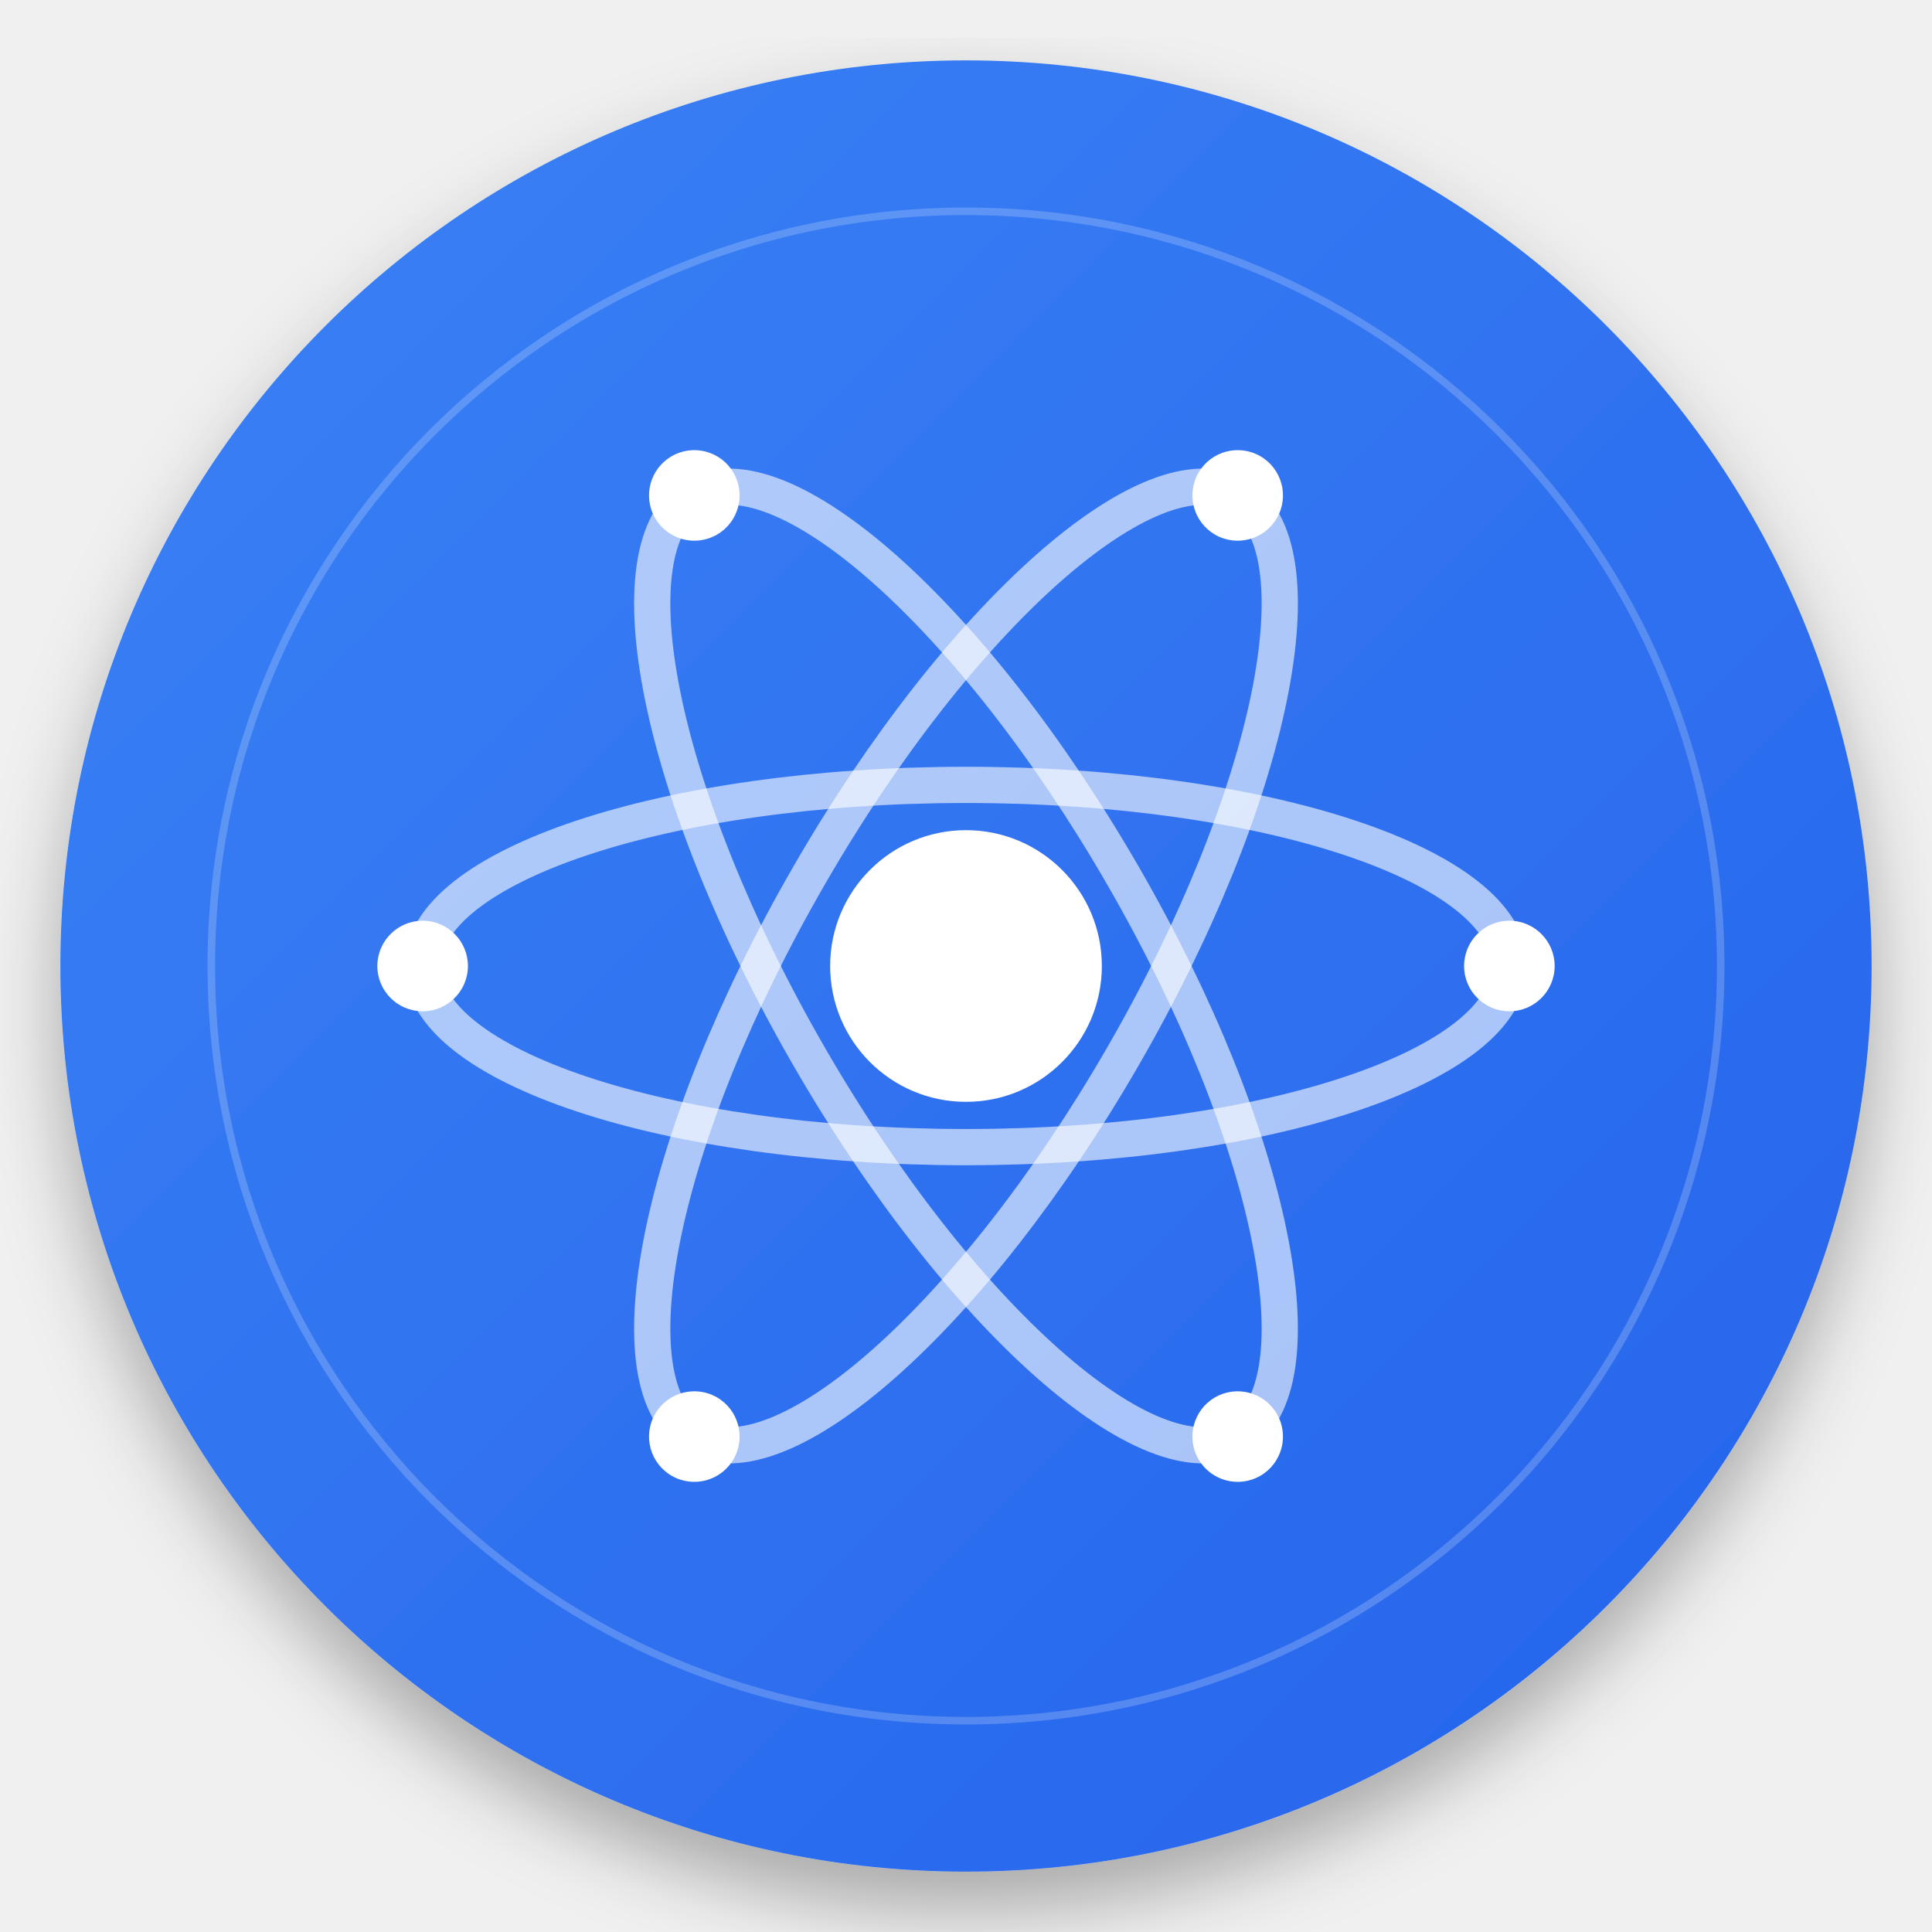
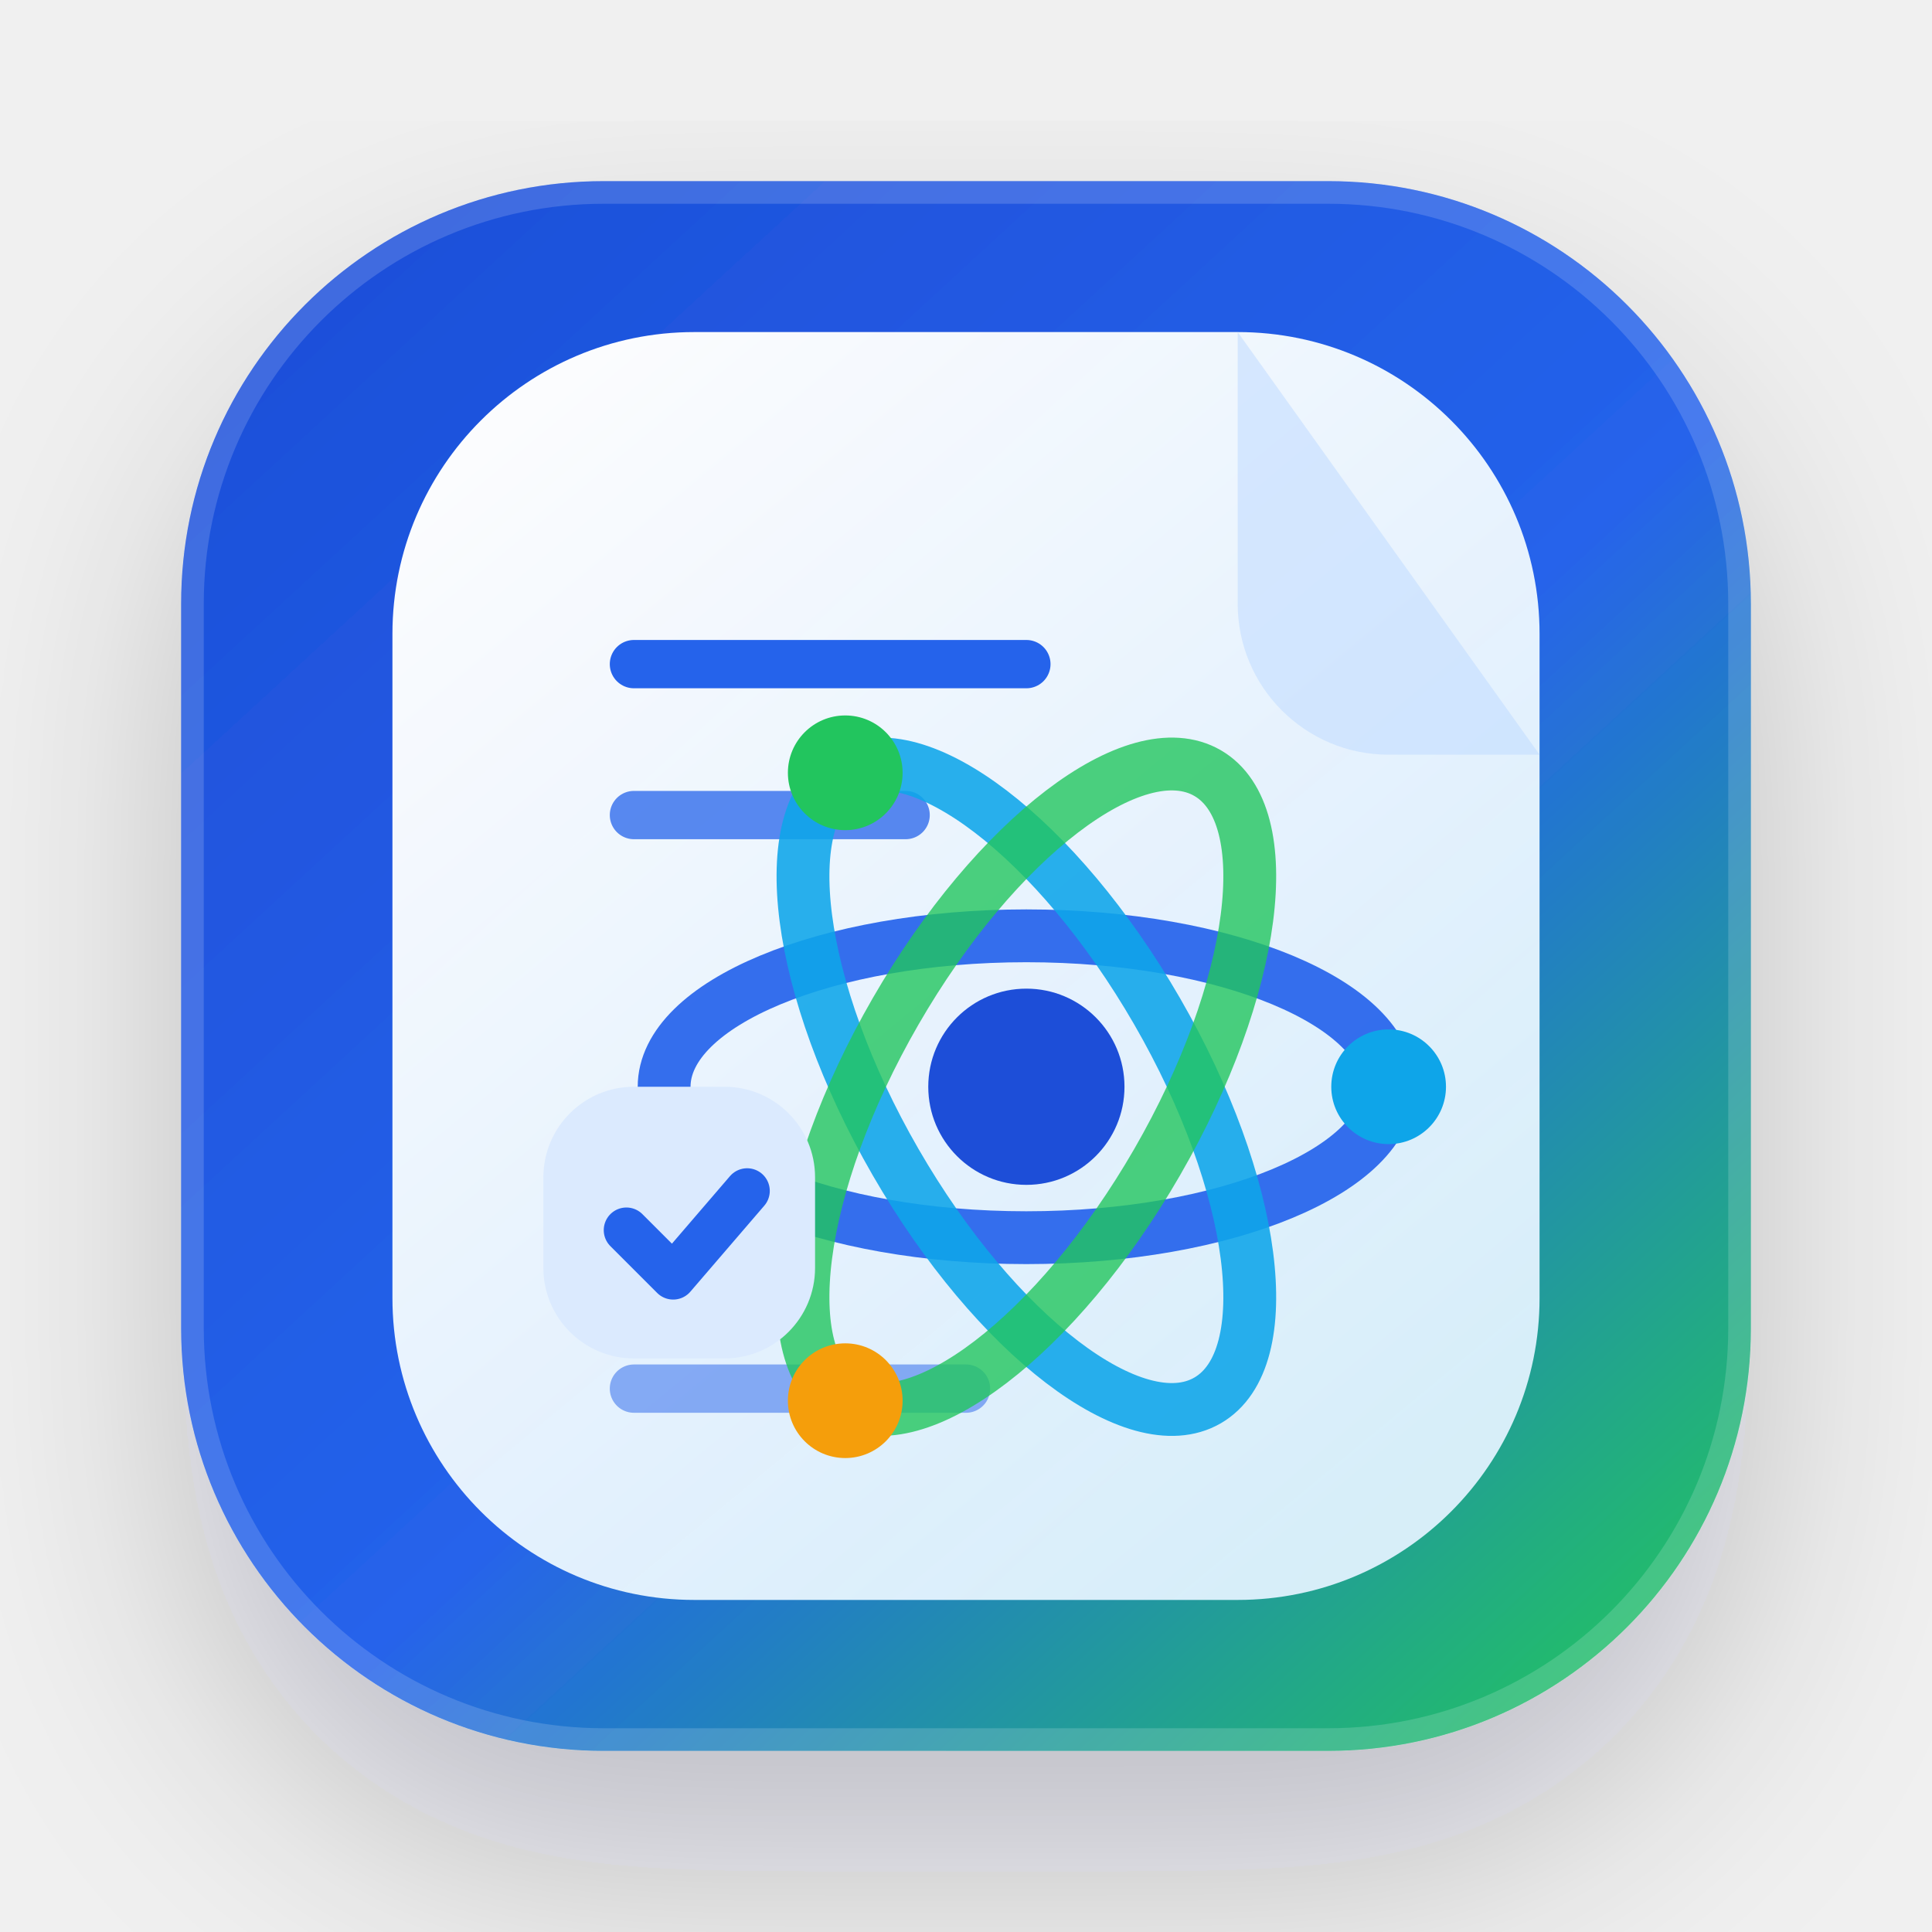
- <svg xmlns="http://www.w3.org/2000/svg" viewBox="0 0 512 512">
+ <svg xmlns="http://www.w3.org/2000/svg" viewBox="0 0 128 128" role="img" aria-labelledby="title desc">
  <defs>
-     <linearGradient id="grad1" x1="0%" y1="0%" x2="100%" y2="100%">
-       <stop offset="0%" style="stop-color:#3b82f6;stop-opacity:1" />
-       <stop offset="100%" style="stop-color:#2563eb;stop-opacity:1" />
+     <linearGradient id="bg" x1="18" y1="14" x2="110" y2="114" gradientUnits="userSpaceOnUse">
+       <stop offset="0" stop-color="#1d4ed8" />
+       <stop offset="0.55" stop-color="#2563eb" />
+       <stop offset="1" stop-color="#22c55e" />
+     </linearGradient>
+     <linearGradient id="panel" x1="34" y1="28" x2="92" y2="98" gradientUnits="userSpaceOnUse">
+       <stop offset="0" stop-color="#ffffff" stop-opacity="0.98" />
+       <stop offset="1" stop-color="#e0f2fe" stop-opacity="0.95" />
    </linearGradient>
    <filter id="shadow" x="-20%" y="-20%" width="140%" height="140%">
-       <feGaussianBlur in="SourceAlpha" stdDeviation="10" />
-       <feOffset dx="0" dy="10" result="offsetblur" />
-       <feComponentTransfer>
-         <feFuncA type="linear" slope="0.3" />
-       </feComponentTransfer>
-       <feMerge>
-         <feMergeNode />
-         <feMergeNode in="SourceGraphic" />
-       </feMerge>
+       <feDropShadow dx="0" dy="8" stdDeviation="8" flood-color="#0f172a" flood-opacity="0.2" />
    </filter>
  </defs>
-   <circle cx="256" cy="256" r="240" fill="url(#grad1)" filter="url(#shadow)" />
-   <g transform="translate(256, 256) scale(0.8)">
-     <ellipse cx="0" cy="0" rx="180" ry="60" fill="none" stroke="white" stroke-width="12" opacity="0.6" transform="rotate(0)" />
-     <ellipse cx="0" cy="0" rx="180" ry="60" fill="none" stroke="white" stroke-width="12" opacity="0.6" transform="rotate(60)" />
-     <ellipse cx="0" cy="0" rx="180" ry="60" fill="none" stroke="white" stroke-width="12" opacity="0.6" transform="rotate(120)" />
-     <circle cx="0" cy="0" r="45" fill="white" />
-     <circle cx="180" cy="0" r="15" fill="white" transform="rotate(0)" />
-     <circle cx="180" cy="0" r="15" fill="white" transform="rotate(60)" />
-     <circle cx="180" cy="0" r="15" fill="white" transform="rotate(120)" />
-     <circle cx="180" cy="0" r="15" fill="white" transform="rotate(180)" />
-     <circle cx="180" cy="0" r="15" fill="white" transform="rotate(240)" />
-     <circle cx="180" cy="0" r="15" fill="white" transform="rotate(300)" />
+   <rect x="12" y="12" width="104" height="104" rx="28" fill="url(#bg)" filter="url(#shadow)" />
+   <rect x="26" y="22" width="76" height="84" rx="20" fill="url(#panel)" />
+   <path d="M82 22v18c0 5.523 4.477 10 10 10h10" fill="#bfdbfe" fill-opacity="0.55" />
+   <g fill="none" stroke="#2563eb" stroke-linecap="round" stroke-width="3.2">
+     <path d="M42 44h26" />
+     <path d="M42 54h18" stroke-opacity="0.75" />
+     <path d="M42 92h22" stroke-opacity="0.5" />
  </g>
-   <circle cx="256" cy="256" r="200" fill="none" stroke="white" stroke-width="2" opacity="0.2" />
+   <g transform="translate(68 72)">
+     <ellipse rx="24" ry="10" stroke="#2563eb" stroke-width="3.5" fill="none" opacity="0.92" />
+     <ellipse rx="24" ry="10" stroke="#0ea5e9" stroke-width="3.5" fill="none" opacity="0.88" transform="rotate(60)" />
+     <ellipse rx="24" ry="10" stroke="#22c55e" stroke-width="3.5" fill="none" opacity="0.8" transform="rotate(120)" />
+     <circle r="6.5" fill="#1d4ed8" />
+     <circle cx="24" cy="0" r="3.8" fill="#0ea5e9" />
+     <circle cx="-12" cy="-20.8" r="3.8" fill="#22c55e" />
+     <circle cx="-12" cy="20.8" r="3.8" fill="#f59e0b" />
+   </g>
+   <g transform="translate(36 72)">
+     <rect x="0" y="0" width="18" height="18" rx="6" fill="#dbeafe" />
+     <path d="M5.5 9.5l3.1 3.1L13.5 6.9" fill="none" stroke="#2563eb" stroke-linecap="round" stroke-linejoin="round" stroke-width="3" />
+   </g>
+   <rect x="12.75" y="12.75" width="102.5" height="102.5" rx="27.25" fill="none" stroke="#ffffff" stroke-opacity="0.16" stroke-width="1.5" />
</svg>
